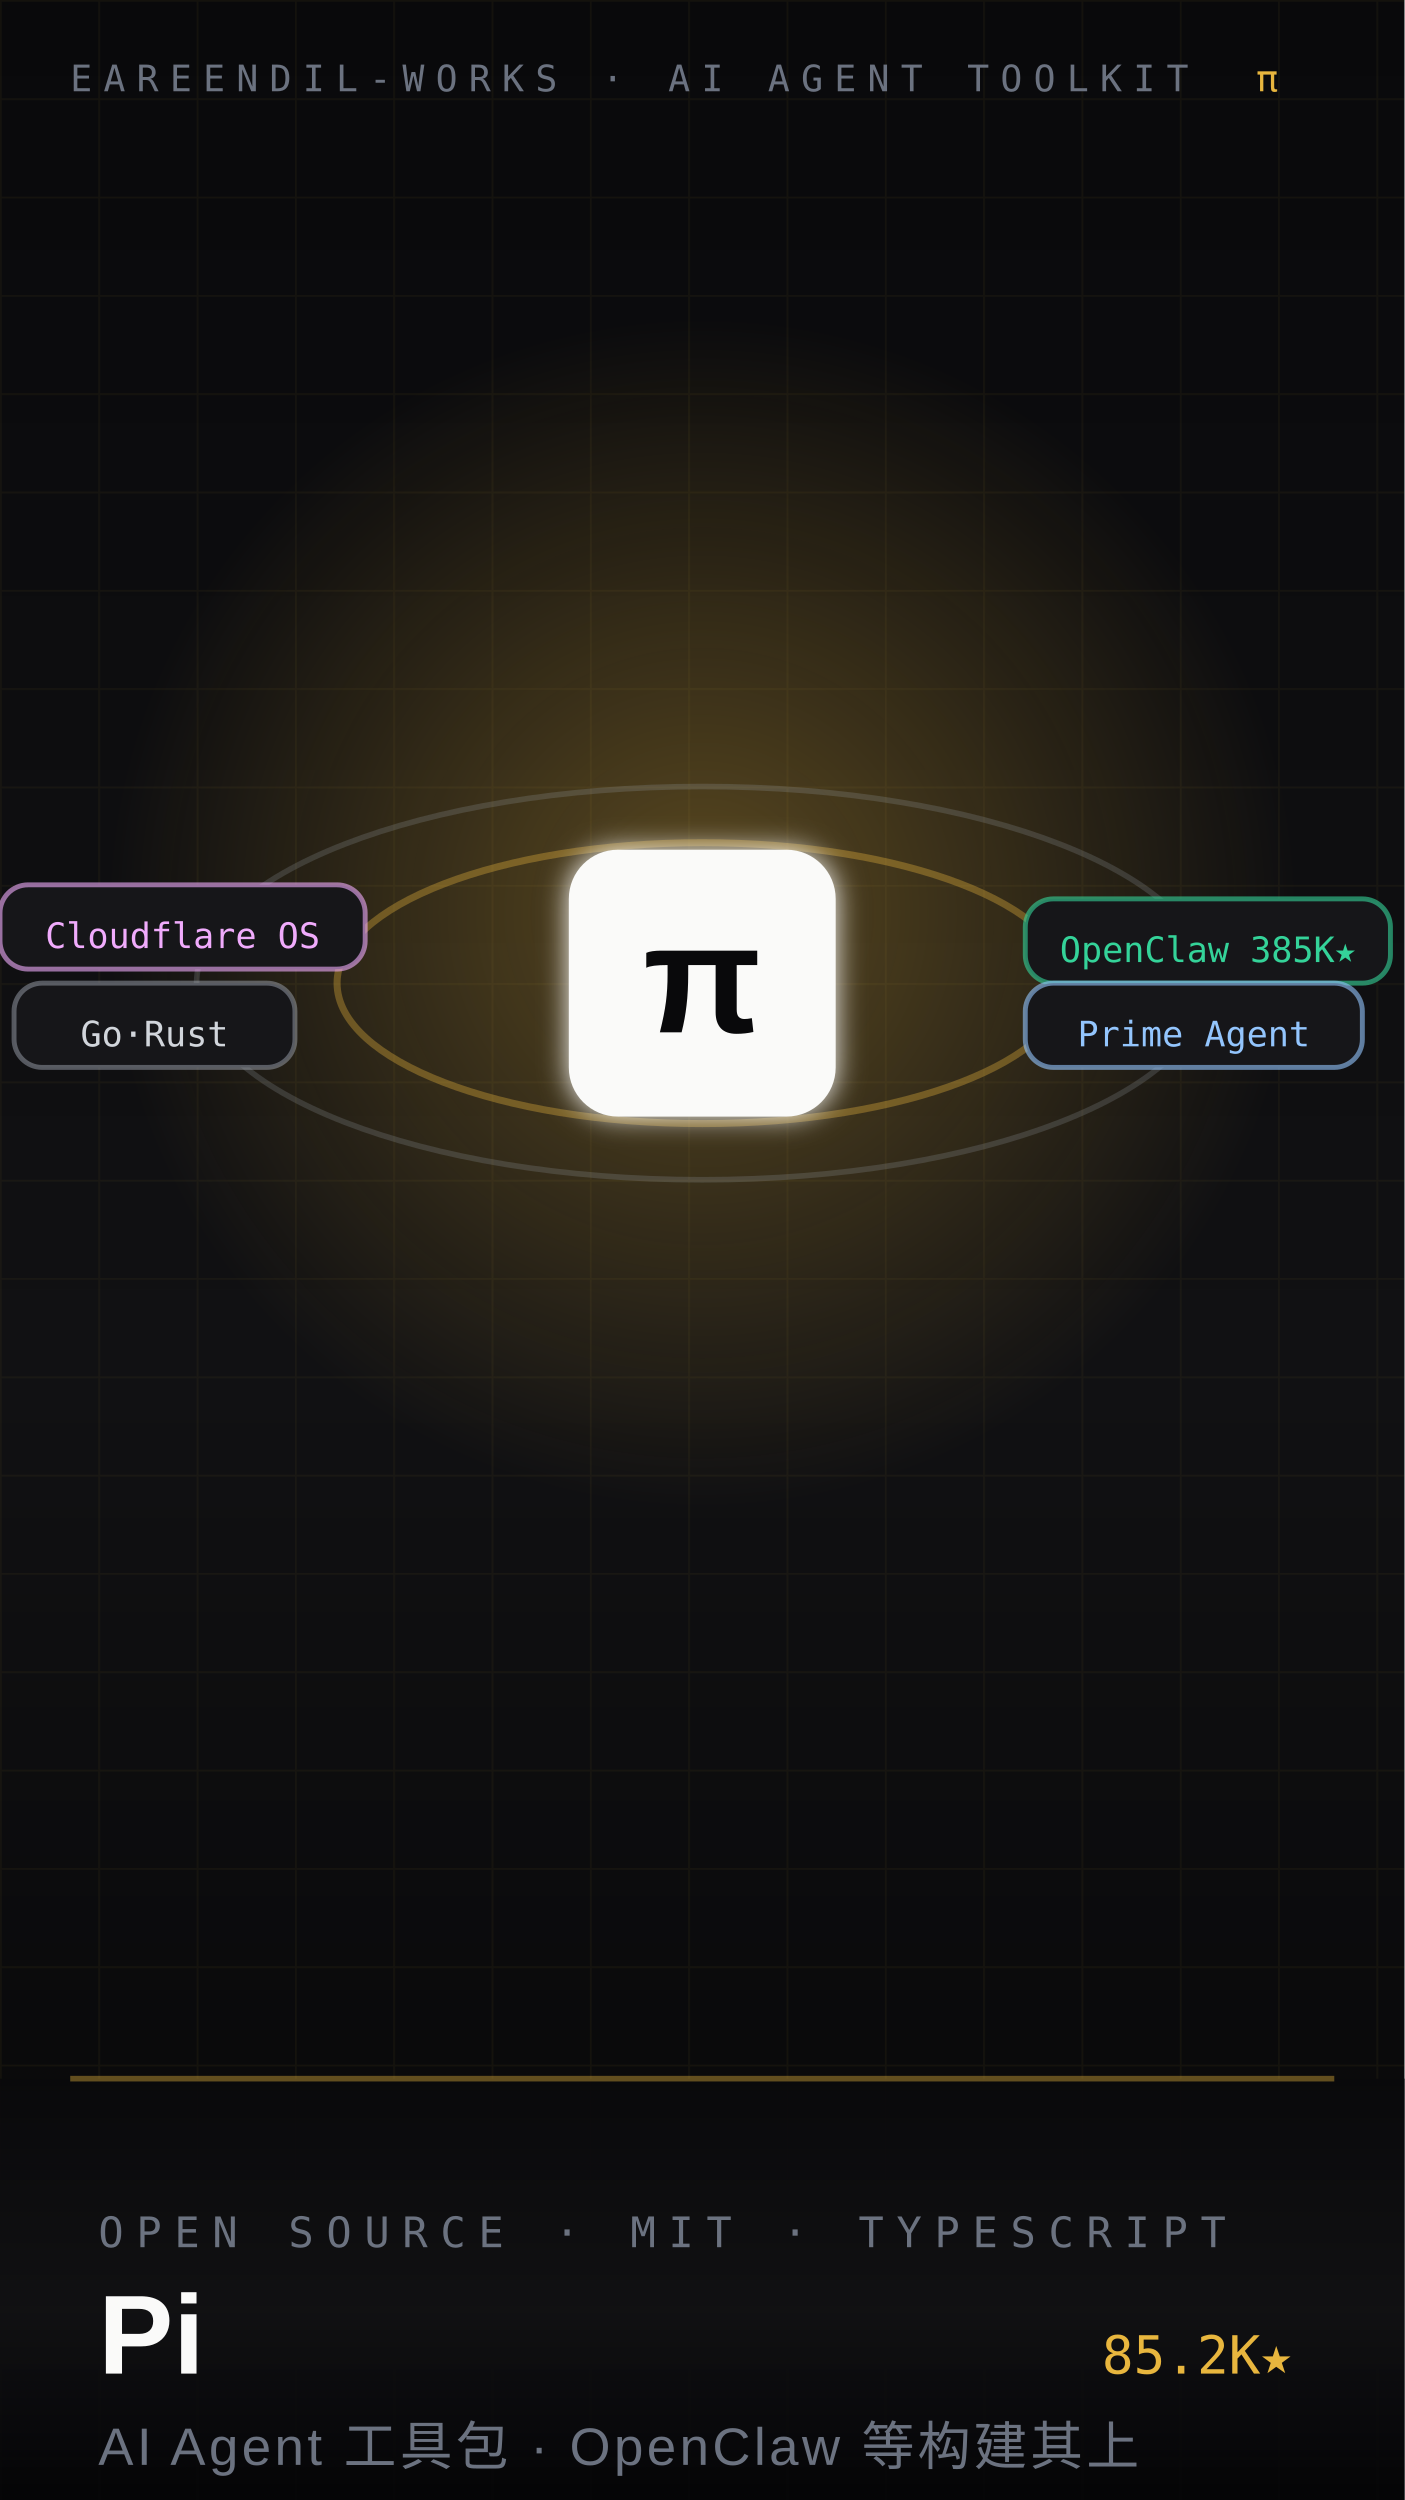
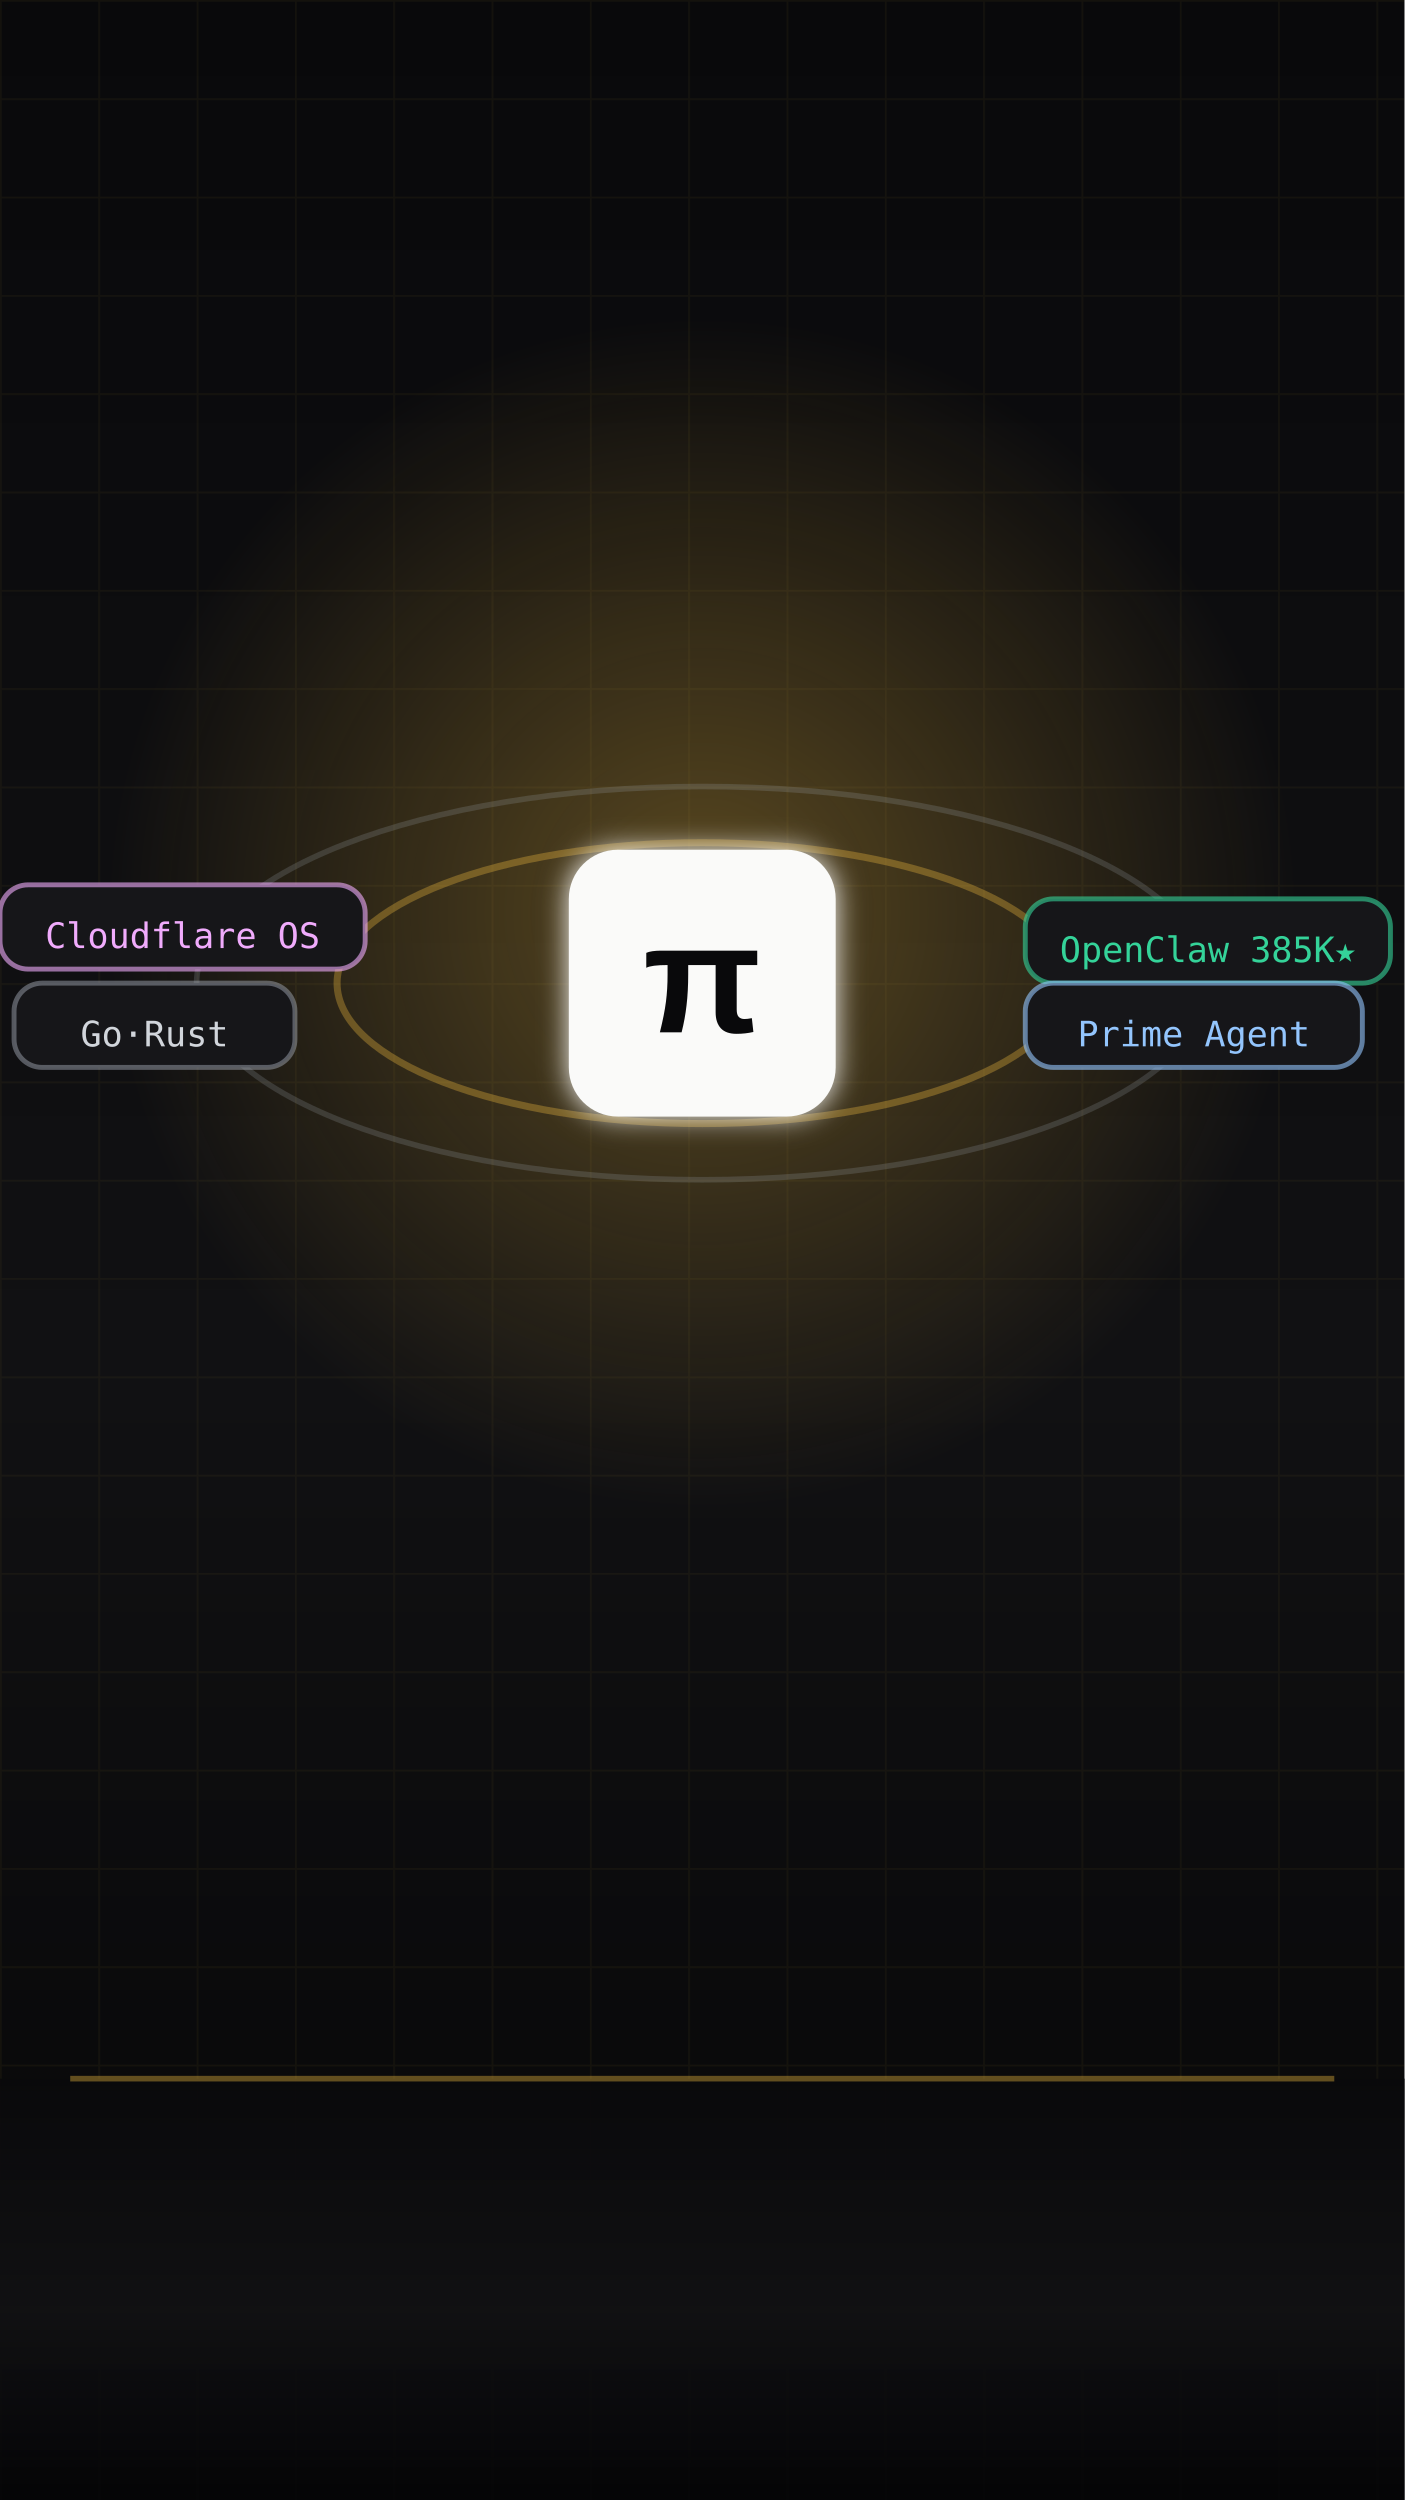
<svg xmlns="http://www.w3.org/2000/svg" width="200" height="356" viewBox="0 0 200 356" role="img" aria-label="Pi — AI Agent 工具包">
  <defs>
    <linearGradient id="bg" x1="0" y1="0" x2="0" y2="1">
      <stop offset="0" stop-color="#09090B" />
      <stop offset="0.55" stop-color="#111113" />
      <stop offset="1" stop-color="#050506" />
    </linearGradient>
    <radialGradient id="glow" cx="0.5" cy="0.5" r="0.5">
      <stop offset="0" stop-color="#E8B63E" stop-opacity="0.35" />
      <stop offset="1" stop-color="#E8B63E" stop-opacity="0" />
    </radialGradient>
    <filter id="neon" x="-80%" y="-80%" width="260%" height="260%">
      <feGaussianBlur stdDeviation="2" result="b" />
      <feMerge>
        <feMergeNode in="b" />
        <feMergeNode in="SourceGraphic" />
      </feMerge>
    </filter>
    <pattern id="grid" width="14" height="14" patternUnits="userSpaceOnUse">
      <path d="M14 0H0V14" fill="none" stroke="#E8B63E" stroke-opacity="0.05" stroke-width="0.5" />
    </pattern>
  </defs>
  <rect width="200" height="356" fill="url(#bg)" />
  <rect width="200" height="356" fill="url(#grid)" />
  <circle cx="100" cy="130" r="85" fill="url(#glow)" />
  <g font-family="monospace" font-size="5.2" letter-spacing="1.6" fill="#6B7280">
-     <text x="10" y="13">EAREENDIL-WORKS · AI AGENT TOOLKIT</text>
-     <text x="182" y="13" text-anchor="end" fill="#E8B63E">π</text>
  </g>
  <g transform="translate(100,140)">
    <ellipse cx="0" cy="0" rx="52" ry="20" fill="none" stroke="#E8B63E" stroke-opacity="0.35" stroke-width="1">
      <animateTransform attributeName="transform" type="rotate" from="0" to="360" dur="16s" repeatCount="indefinite" />
    </ellipse>
    <ellipse cx="0" cy="0" rx="72" ry="28" fill="none" stroke="#9CA3AF" stroke-opacity="0.22" stroke-width="0.8">
      <animateTransform attributeName="transform" type="rotate" from="360" to="0" dur="26s" repeatCount="indefinite" />
    </ellipse>
    <rect x="-19" y="-19" width="38" height="38" rx="7" fill="#FAFAF9" filter="url(#neon)">
      <animate attributeName="opacity" values="0.85;1;0.85" dur="3s" repeatCount="indefinite" />
    </rect>
    <text x="0" y="7" text-anchor="middle" font-family="'Helvetica Neue', Arial, sans-serif" font-size="22" font-weight="700" fill="#09090B">π</text>
    <g font-family="monospace" font-size="5">
      <g>
        <animateTransform attributeName="transform" type="rotate" from="0" to="360" dur="16s" repeatCount="indefinite" />
        <rect x="46" y="-12" width="52" height="12" rx="4" fill="#161619" stroke="#34D399" stroke-opacity="0.6" stroke-width="0.7" />
        <text x="72" y="-3" text-anchor="middle" fill="#34D399">OpenClaw 385K★</text>
      </g>
      <g>
        <animateTransform attributeName="transform" type="rotate" from="0" to="360" dur="16s" repeatCount="indefinite" />
        <rect x="46" y="0" width="48" height="12" rx="4" fill="#161619" stroke="#93C5FD" stroke-opacity="0.6" stroke-width="0.7" />
        <text x="70" y="9" text-anchor="middle" fill="#93C5FD">Prime Agent</text>
      </g>
      <g>
        <animateTransform attributeName="transform" type="rotate" from="360" to="0" dur="26s" repeatCount="indefinite" />
        <rect x="-100" y="-14" width="52" height="12" rx="4" fill="#161619" stroke="#F0ABFC" stroke-opacity="0.6" stroke-width="0.7" />
        <text x="-74" y="-5" text-anchor="middle" fill="#F0ABFC">Cloudflare OS</text>
      </g>
      <g>
        <animateTransform attributeName="transform" type="rotate" from="360" to="0" dur="26s" repeatCount="indefinite" />
        <rect x="-98" y="0" width="40" height="12" rx="4" fill="#161619" stroke="#9CA3AF" stroke-opacity="0.5" stroke-width="0.7" />
        <text x="-78" y="9" text-anchor="middle" fill="#D1D5DB">Go·Rust</text>
      </g>
    </g>
  </g>
  <rect x="0" y="296" width="200" height="60" fill="url(#bg)" fill-opacity="0.92" />
  <line x1="10" y1="296" x2="190" y2="296" stroke="#E8B63E" stroke-opacity="0.4" stroke-width="0.8" />
-   <text x="14" y="320" font-family="monospace" font-size="6" letter-spacing="1.8" fill="#6B7280">OPEN SOURCE · MIT · TYPESCRIPT</text>
-   <text x="14" y="338" font-family="'Helvetica Neue', Arial, sans-serif" font-size="16" font-weight="700" fill="#FAFAF9">Pi<span fill="#E8B63E" font-size="12">.</span>
-   </text>
-   <text x="184" y="338" text-anchor="end" font-family="monospace" font-size="7.5" fill="#E8B63E">85.2K★</text>
-   <text x="14" y="351" font-family="'Helvetica Neue', Arial, sans-serif" font-size="7.5" letter-spacing="0.5" fill="#6B7280">AI Agent 工具包 · OpenClaw 等构建其上</text>
</svg>
